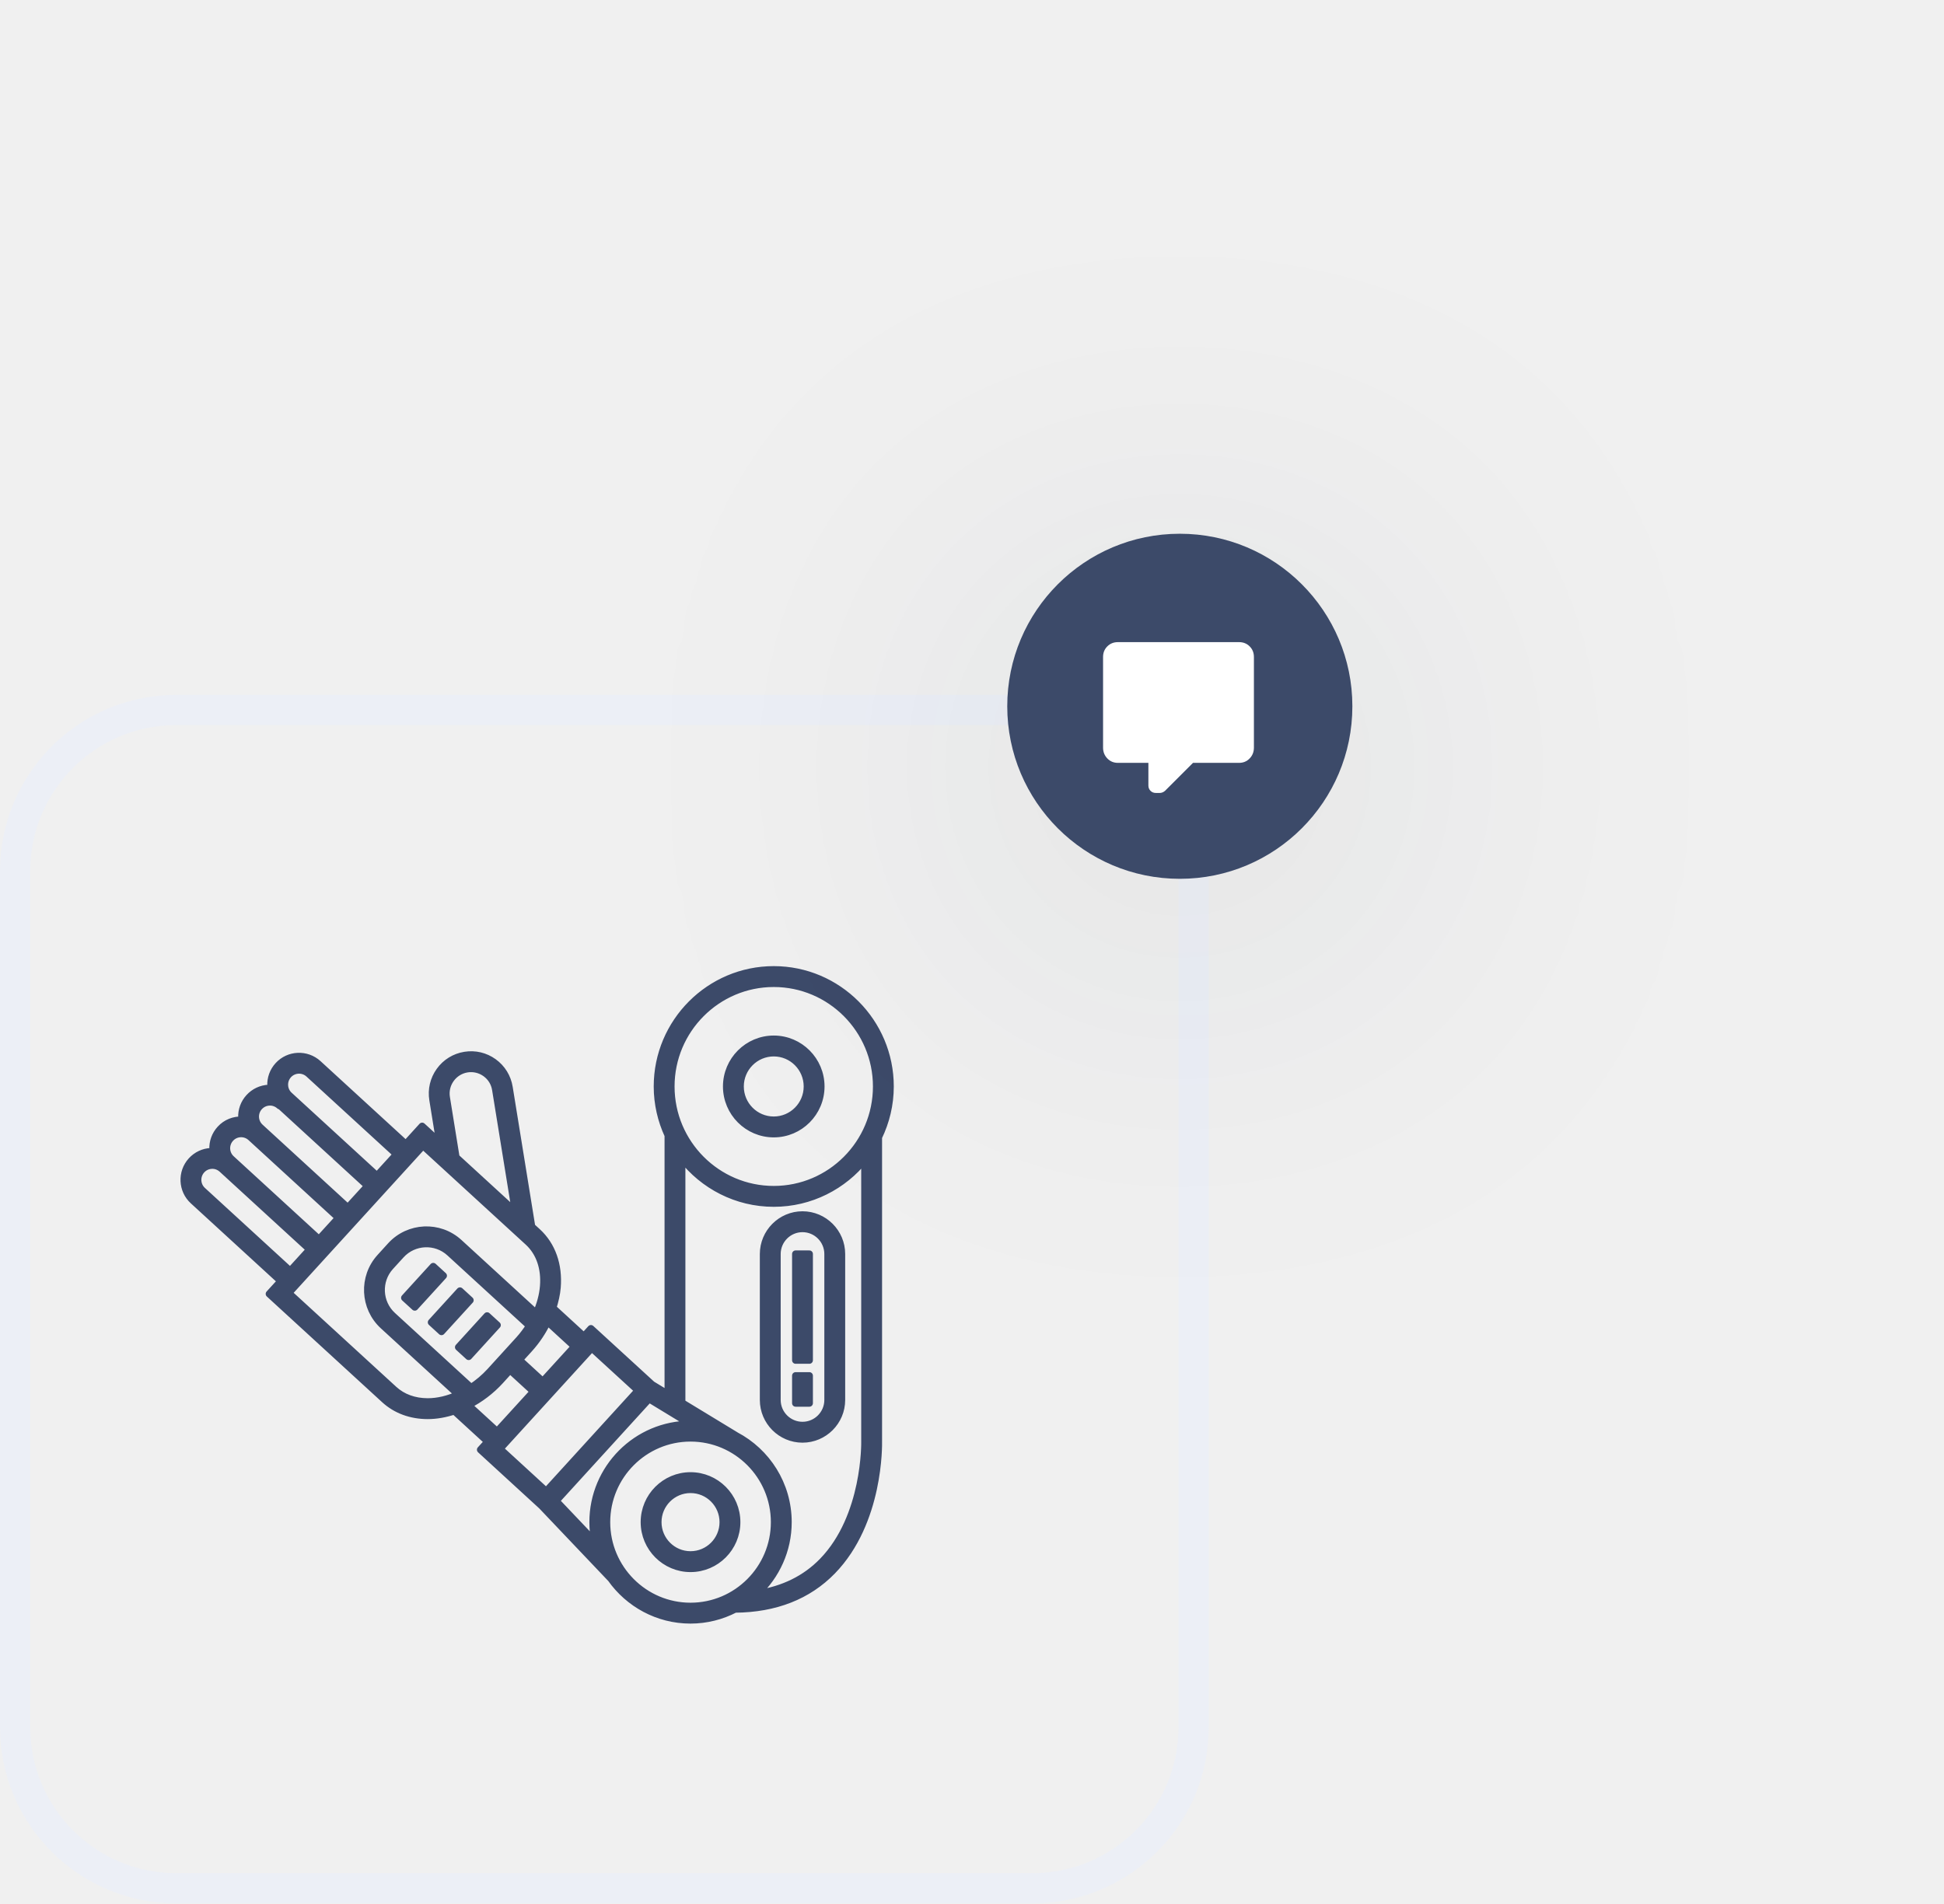
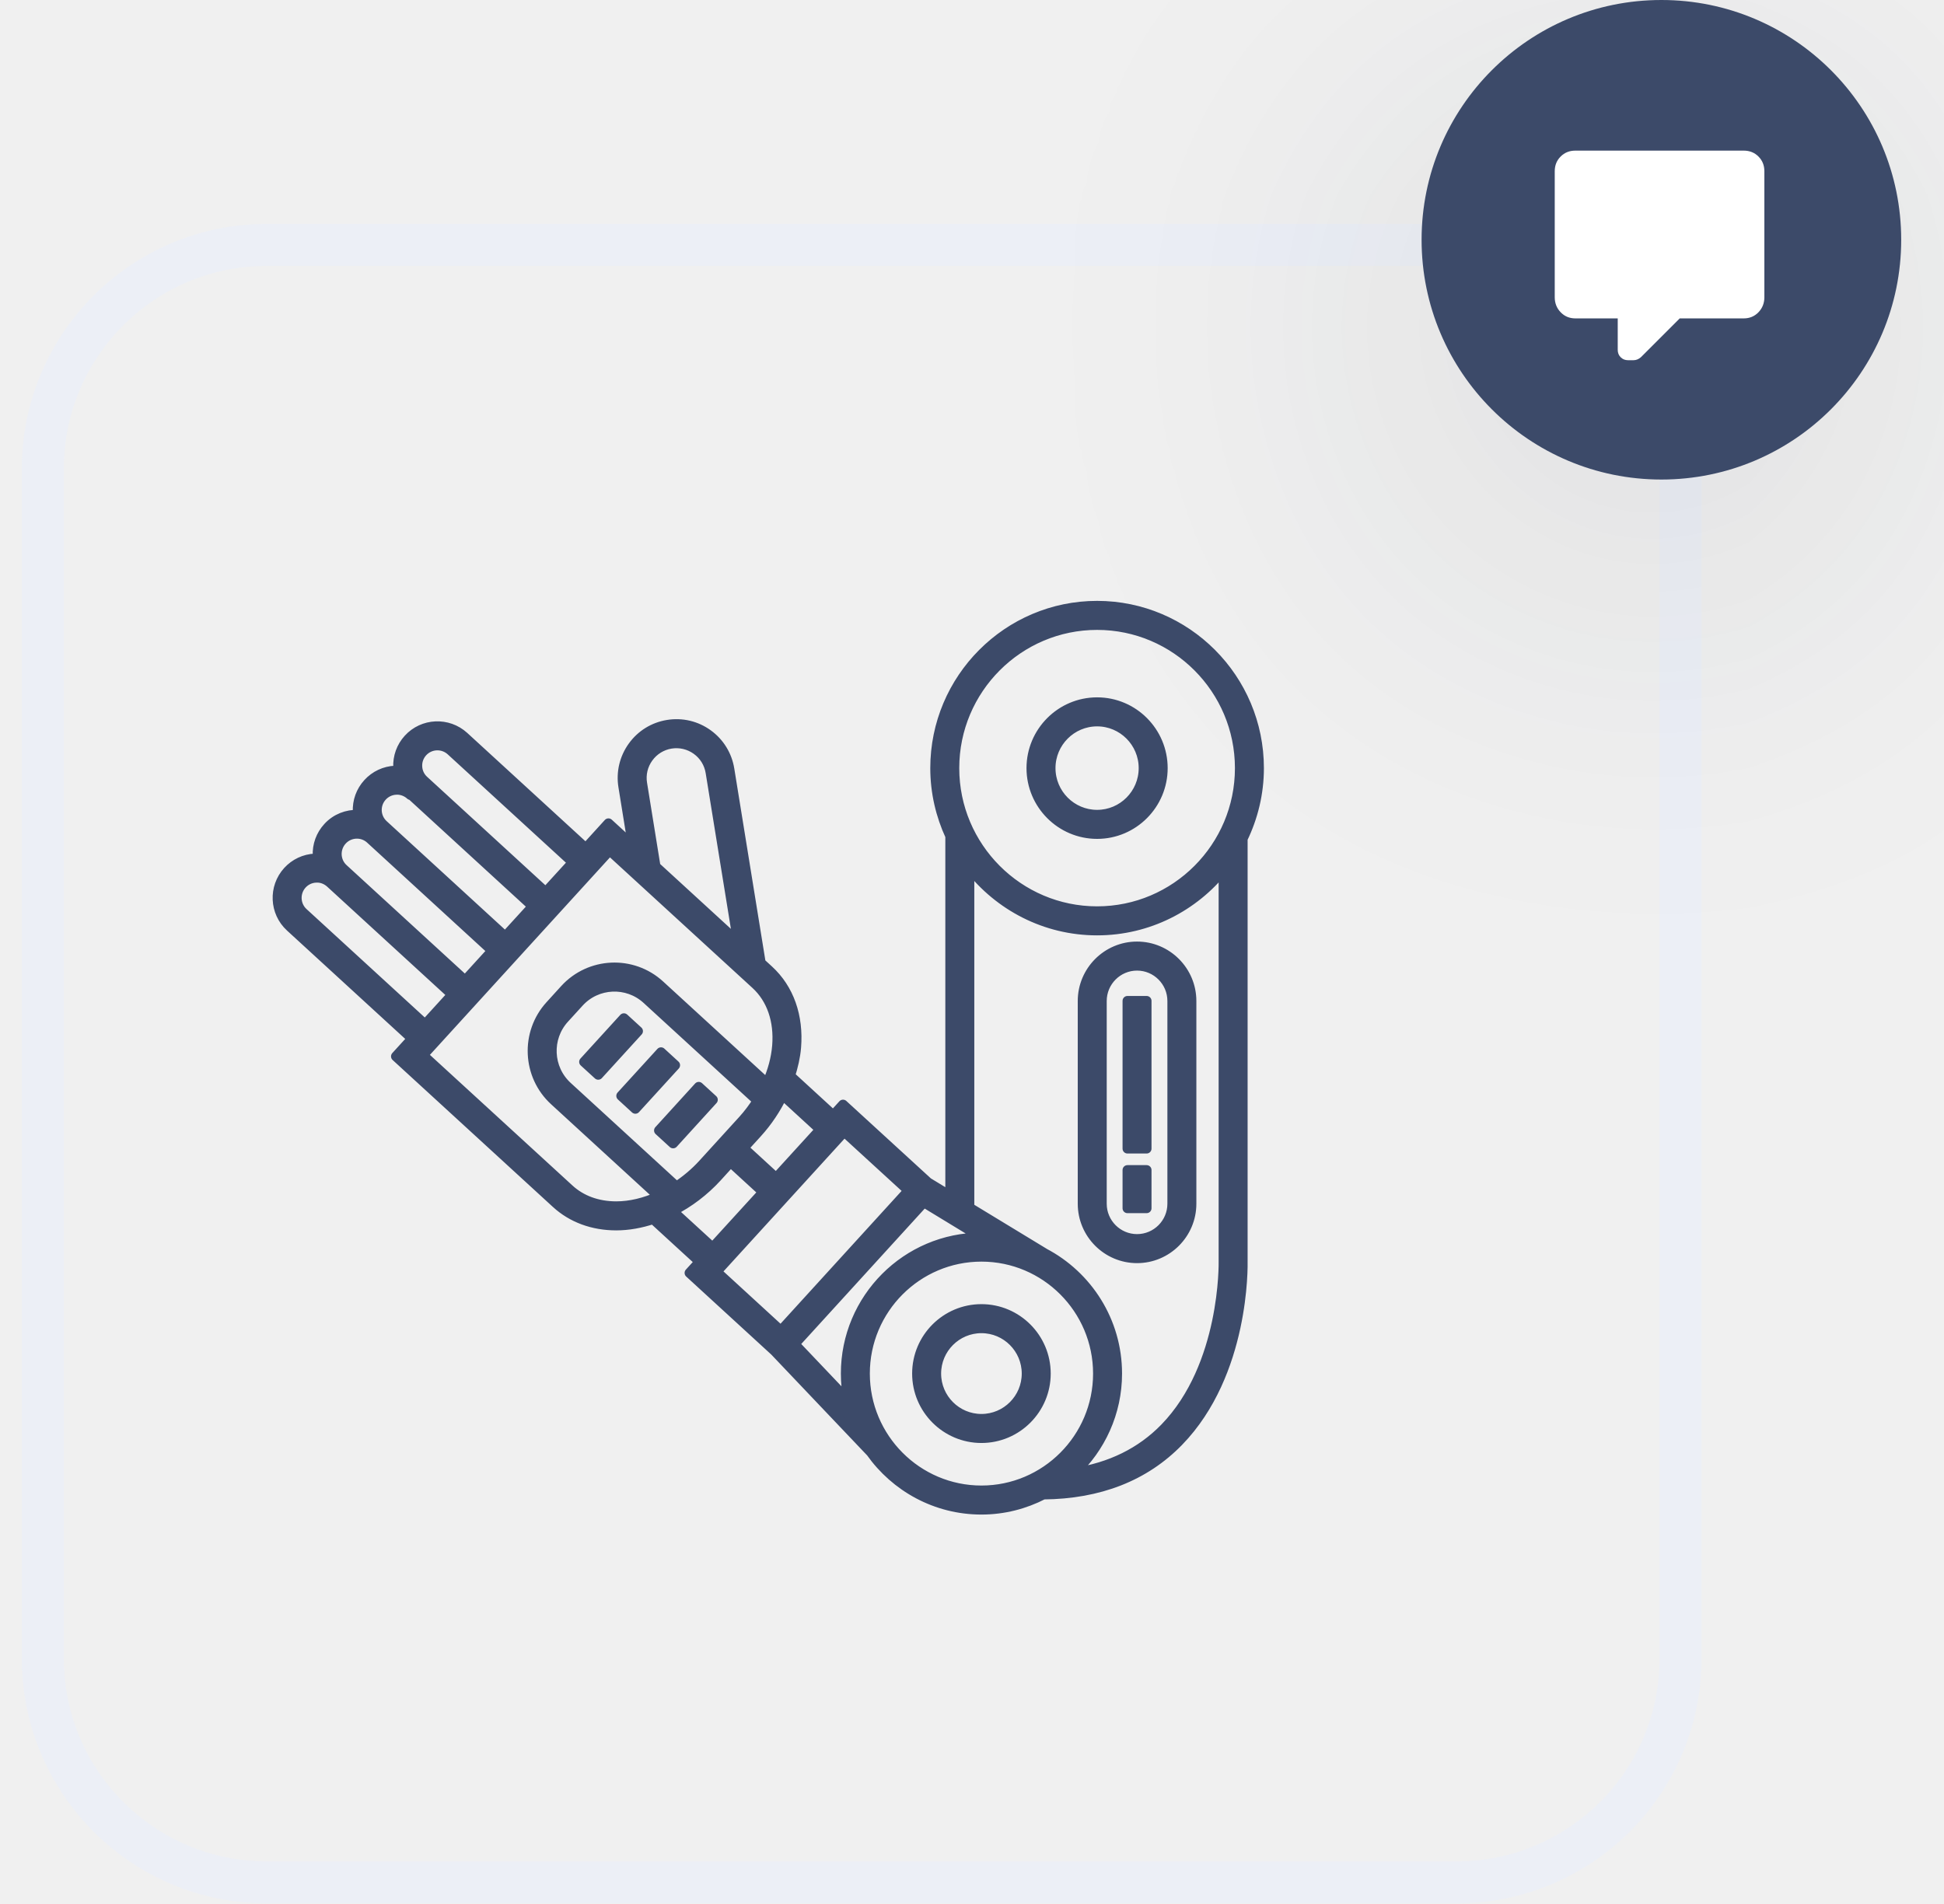
- <svg xmlns="http://www.w3.org/2000/svg" xmlns:xlink="http://www.w3.org/1999/xlink" width="193px" height="189px" viewBox="0 0 193 189" version="1.1">
+ <svg xmlns="http://www.w3.org/2000/svg" xmlns:xlink="http://www.w3.org/1999/xlink" width="193px" height="189px" viewBox="1.5 53 132.763 136" version="1.1">
  <defs>
    <path d="M100,17.132 C100,7.67 107.67,-2.13162821e-14 117.132,-2.13162821e-14 C126.593,-2.13162821e-14 134.263,7.67 134.263,17.132 C134.263,26.593 126.593,34.264 117.132,34.264 C107.67,34.264 100,26.593 100,17.132" id="path-1" />
    <filter x="-284.6%" y="-267.0%" width="669.1%" height="669.1%" filterUnits="objectBoundingBox" id="filter-2">
      <feOffset dx="0" dy="6" in="SourceAlpha" result="shadowOffsetOuter1" />
      <feGaussianBlur stdDeviation="31.5" in="shadowOffsetOuter1" result="shadowBlurOuter1" />
      <feColorMatrix values="0 0 0 0 0.075   0 0 0 0 0.097   0 0 0 0 0.145  0 0 0 0.12 0" type="matrix" in="shadowBlurOuter1" />
    </filter>
  </defs>
  <g stroke="none" stroke-width="1" fill="none" fill-rule="evenodd">
    <g id="01-PickNik-Services-v1-Copy" transform="translate(-284, -540)">
      <g id="Group-5" transform="translate(284, 593)">
        <rect id="Rectangle" stroke="#ECEFF6" stroke-width="3" x="1.5" y="17.5" width="117" height="117" rx="16" />
        <path d="M82.19,86.01 C82.19,87.4 81.06,88.53 79.672,88.53 C78.285,88.53 77.156,87.4 77.156,86.01 L77.156,71.523 C77.156,70.134 78.285,69.001 79.672,69.001 C81.06,69.001 82.19,70.134 82.19,71.523 L82.19,86.01 Z M79.672,67.627 C77.531,67.627 75.786,69.376 75.786,71.523 L75.786,86.01 C75.786,88.157 77.531,89.904 79.672,89.904 C81.815,89.904 83.56,88.157 83.56,86.01 L83.56,71.523 C83.56,69.376 81.815,67.627 79.672,67.627 L79.672,67.627 Z M78.987,82.071 L80.356,82.071 L80.356,71.514 L78.987,71.514 L78.987,82.071 Z M78.987,86.333 L80.356,86.333 L80.356,83.601 L78.987,83.601 L78.987,86.333 Z M76.819,58.216 C74.986,58.216 73.496,56.722 73.496,54.884 C73.496,53.046 74.986,51.551 76.819,51.551 C78.649,51.551 80.14,53.046 80.14,54.884 C80.14,56.722 78.649,58.216 76.819,58.216 L76.819,58.216 Z M76.819,50.177 C74.231,50.177 72.125,52.289 72.125,54.884 C72.125,57.478 74.231,59.59 76.819,59.59 C79.407,59.59 81.51,57.478 81.51,54.884 C81.51,52.289 79.407,50.177 76.819,50.177 L76.819,50.177 Z M43.013,72.752 L40.168,75.873 L41.18,76.798 L44.024,73.678 L43.013,72.752 Z M45.665,75.183 L42.821,78.301 L43.832,79.229 L46.676,76.111 L45.665,75.183 Z M68.555,101.381 C66.775,101.381 65.326,99.929 65.326,98.145 C65.326,96.36 66.775,94.908 68.555,94.908 C70.337,94.908 71.785,96.36 71.785,98.145 C71.785,99.929 70.337,101.381 68.555,101.381 L68.555,101.381 Z M68.555,93.534 C66.019,93.534 63.955,95.6 63.955,98.145 C63.955,100.685 66.019,102.755 68.555,102.755 C71.092,102.755 73.155,100.685 73.155,98.145 C73.155,95.6 71.092,93.534 68.555,93.534 L68.555,93.534 Z M45.518,80.775 L46.529,81.701 L49.371,78.58 L48.36,77.654 L45.518,80.775 Z M76.819,65.11 C71.197,65.11 66.621,60.524 66.621,54.884 C66.621,49.246 71.197,44.658 76.819,44.658 C82.441,44.658 87.015,49.246 87.015,54.884 C87.015,60.524 82.441,65.11 76.819,65.11 L76.819,65.11 Z M81.66,102.033 C79.96,103.781 77.777,104.851 75.16,105.243 C77.054,103.467 78.251,100.946 78.251,98.145 C78.251,94.402 76.129,91.153 73.03,89.528 L73.032,89.525 L67.696,86.282 L67.696,61.992 C69.816,64.719 73.113,66.484 76.819,66.484 C80.471,66.484 83.729,64.773 85.851,62.113 L85.851,90.13 C85.853,90.204 85.992,97.576 81.66,102.033 L81.66,102.033 Z M68.555,106.495 C63.966,106.495 60.233,102.749 60.233,98.145 C60.233,93.54 63.966,89.796 68.555,89.796 C73.145,89.796 76.881,93.54 76.881,98.145 C76.881,102.749 73.145,106.495 68.555,106.495 L68.555,106.495 Z M55.205,96.036 L64.44,85.907 L68.576,88.424 C68.572,88.424 68.563,88.422 68.555,88.422 C63.211,88.422 58.863,92.783 58.863,98.145 C58.863,98.811 58.93,99.461 59.058,100.09 L55.205,96.036 Z M49.634,90.867 L58.753,80.864 L63.347,85.071 L54.225,95.078 L49.634,90.867 Z M46.497,86.527 C47.653,85.936 48.745,85.118 49.676,84.097 L50.634,83.042 L52.965,85.179 L49.35,89.14 L46.497,86.527 Z M42.459,86.19 C41.134,86.187 39.973,85.766 39.101,84.964 L28.661,75.395 L41.996,60.766 L52.432,70.331 C53.564,71.368 54.102,72.929 53.955,74.732 C53.881,75.634 53.631,76.54 53.243,77.413 L45.576,70.385 C43.62,68.595 40.581,68.732 38.793,70.691 L37.744,71.845 C35.959,73.803 36.096,76.855 38.049,78.644 L45.507,85.482 C44.506,85.936 43.468,86.19 42.459,86.19 L42.459,86.19 Z M20.106,65.215 C19.523,64.681 19.482,63.769 20.015,63.183 C20.275,62.899 20.628,62.732 21.011,62.716 C21.396,62.692 21.757,62.832 22.044,63.089 L30.748,71.069 L28.811,73.196 L20.106,65.215 Z M22.879,60.041 C23.411,59.457 24.321,59.413 24.905,59.948 C24.905,59.949 24.907,59.949 24.907,59.95 L33.609,67.931 L31.672,70.056 L22.967,62.075 C22.683,61.817 22.52,61.463 22.501,61.08 C22.485,60.696 22.619,60.325 22.879,60.041 L22.879,60.041 Z M25.739,56.902 C25.999,56.617 26.355,56.451 26.737,56.434 C27.096,56.41 27.484,56.547 27.768,56.808 L27.795,56.777 C27.795,56.777 27.797,56.777 27.797,56.777 L36.502,64.759 L34.535,66.915 L25.83,58.933 C25.549,58.675 25.384,58.324 25.364,57.94 C25.349,57.554 25.479,57.186 25.739,56.902 L25.739,56.902 Z M28.629,53.73 C29.165,53.145 30.074,53.105 30.66,53.638 L39.366,61.619 L37.425,63.746 L28.72,55.764 C28.436,55.506 28.271,55.152 28.255,54.768 C28.236,54.384 28.37,54.017 28.629,53.73 L28.629,53.73 Z M44.758,54.138 C45.146,53.601 45.715,53.25 46.366,53.142 C47.013,53.04 47.672,53.191 48.21,53.58 C48.745,53.966 49.098,54.537 49.202,55.192 L51.164,67.308 L45.279,61.913 L44.322,55.986 C44.214,55.332 44.37,54.674 44.758,54.138 L44.758,54.138 Z M51.509,80.045 L48.664,83.169 C48.092,83.798 47.447,84.332 46.77,84.78 L38.972,77.631 C37.578,76.351 37.479,74.171 38.755,72.771 L39.804,71.62 C41.078,70.219 43.256,70.119 44.653,71.4 L52.566,78.653 C52.256,79.136 51.91,79.606 51.509,80.045 L51.509,80.045 Z M57.04,80.707 L53.888,84.163 L51.56,82.027 L52.521,80.971 C53.283,80.136 53.891,79.211 54.356,78.245 L57.04,80.707 Z M87.221,59.925 C87.959,58.398 88.385,56.692 88.385,54.884 C88.385,48.489 83.196,43.284 76.819,43.284 C70.44,43.284 65.251,48.489 65.251,54.884 C65.251,56.619 65.644,58.259 66.326,59.738 L66.326,85.449 L64.732,84.48 L58.667,78.924 L57.967,79.692 L54.892,76.871 C55.1,76.201 55.264,75.525 55.32,74.845 C55.505,72.61 54.809,70.648 53.358,69.318 L52.793,68.8 L50.554,54.973 C50.391,53.958 49.842,53.064 49.01,52.464 C48.178,51.862 47.161,51.623 46.15,51.787 C45.135,51.951 44.249,52.498 43.647,53.333 C43.046,54.17 42.804,55.189 42.97,56.206 L43.65,60.42 L41.91,58.825 L40.289,60.606 L31.584,52.625 C30.438,51.58 28.659,51.661 27.618,52.804 C27.112,53.359 26.852,54.079 26.885,54.83 C26.89,54.913 26.909,54.991 26.919,55.072 C26.839,55.07 26.759,55.056 26.676,55.061 C25.927,55.096 25.233,55.42 24.728,55.976 C24.222,56.531 23.963,57.25 23.997,58.002 C24,58.074 24.018,58.143 24.027,58.214 C23.237,58.189 22.442,58.484 21.87,59.113 C21.361,59.668 21.099,60.387 21.134,61.141 C21.137,61.212 21.155,61.28 21.163,61.351 C21.091,61.35 21.021,61.337 20.949,61.342 C20.2,61.377 19.509,61.702 19.004,62.255 C17.96,63.401 18.04,65.183 19.18,66.229 L27.885,74.211 L26.727,75.481 L38.175,85.978 C39.304,87.014 40.787,87.561 42.459,87.564 C43.334,87.564 44.228,87.4 45.103,87.109 L48.426,90.155 L47.699,90.953 L53.787,96.536 L60.648,103.755 L60.651,103.755 C62.408,106.239 65.293,107.869 68.555,107.869 C70.148,107.869 71.649,107.474 72.976,106.788 C76.969,106.754 80.223,105.481 82.642,102.991 C87.373,98.123 87.228,90.419 87.221,90.113 L87.221,59.925 Z" id="Fill-1" fill="#3C4A69" />
        <path d="M82.19,86.01 C82.19,87.4 81.06,88.53 79.672,88.53 C78.285,88.53 77.156,87.4 77.156,86.01 L77.156,71.523 C77.156,70.134 78.285,69.001 79.672,69.001 C81.06,69.001 82.19,70.134 82.19,71.523 L82.19,86.01 Z M79.672,67.627 C77.531,67.627 75.786,69.376 75.786,71.523 L75.786,86.01 C75.786,88.157 77.531,89.904 79.672,89.904 C81.815,89.904 83.56,88.157 83.56,86.01 L83.56,71.523 C83.56,69.376 81.815,67.627 79.672,67.627 Z M78.987,82.071 L80.356,82.071 L80.356,71.514 L78.987,71.514 L78.987,82.071 Z M78.987,86.333 L80.356,86.333 L80.356,83.601 L78.987,83.601 L78.987,86.333 Z M76.819,58.216 C74.986,58.216 73.496,56.722 73.496,54.884 C73.496,53.046 74.986,51.551 76.819,51.551 C78.649,51.551 80.14,53.046 80.14,54.884 C80.14,56.722 78.649,58.216 76.819,58.216 Z M76.819,50.177 C74.231,50.177 72.125,52.289 72.125,54.884 C72.125,57.478 74.231,59.59 76.819,59.59 C79.407,59.59 81.51,57.478 81.51,54.884 C81.51,52.289 79.407,50.177 76.819,50.177 Z M43.013,72.752 L40.168,75.873 L41.18,76.798 L44.024,73.678 L43.013,72.752 Z M45.665,75.183 L42.821,78.301 L43.832,79.229 L46.676,76.111 L45.665,75.183 Z M68.555,101.381 C66.775,101.381 65.326,99.929 65.326,98.145 C65.326,96.36 66.775,94.908 68.555,94.908 C70.337,94.908 71.785,96.36 71.785,98.145 C71.785,99.929 70.337,101.381 68.555,101.381 Z M68.555,93.534 C66.019,93.534 63.955,95.6 63.955,98.145 C63.955,100.685 66.019,102.755 68.555,102.755 C71.092,102.755 73.155,100.685 73.155,98.145 C73.155,95.6 71.092,93.534 68.555,93.534 Z M45.518,80.775 L46.529,81.701 L49.371,78.58 L48.36,77.654 L45.518,80.775 Z M76.819,65.11 C71.197,65.11 66.621,60.524 66.621,54.884 C66.621,49.246 71.197,44.658 76.819,44.658 C82.441,44.658 87.015,49.246 87.015,54.884 C87.015,60.524 82.441,65.11 76.819,65.11 Z M81.66,102.033 C79.96,103.781 77.777,104.851 75.16,105.243 C77.054,103.467 78.251,100.946 78.251,98.145 C78.251,94.402 76.129,91.153 73.03,89.528 L73.032,89.525 L67.696,86.282 L67.696,61.992 C69.816,64.719 73.113,66.484 76.819,66.484 C80.471,66.484 83.729,64.773 85.851,62.113 L85.851,90.13 C85.853,90.204 85.992,97.576 81.66,102.033 Z M68.555,106.495 C63.966,106.495 60.233,102.749 60.233,98.145 C60.233,93.54 63.966,89.796 68.555,89.796 C73.145,89.796 76.881,93.54 76.881,98.145 C76.881,102.749 73.145,106.495 68.555,106.495 Z M55.205,96.036 L64.44,85.907 L68.576,88.424 C68.572,88.424 68.563,88.422 68.555,88.422 C63.211,88.422 58.863,92.783 58.863,98.145 C58.863,98.811 58.93,99.461 59.058,100.09 L55.205,96.036 Z M49.634,90.867 L58.753,80.864 L63.347,85.071 L54.225,95.078 L49.634,90.867 Z M46.497,86.527 C47.653,85.936 48.745,85.118 49.676,84.097 L50.634,83.042 L52.965,85.179 L49.35,89.14 L46.497,86.527 Z M42.459,86.19 C41.134,86.187 39.973,85.766 39.101,84.964 L28.661,75.395 L41.996,60.766 L52.432,70.331 C53.564,71.368 54.102,72.929 53.955,74.732 C53.881,75.634 53.631,76.54 53.243,77.413 L45.576,70.385 C43.62,68.595 40.581,68.732 38.793,70.691 L37.744,71.845 C35.959,73.803 36.096,76.855 38.049,78.644 L45.507,85.482 C44.506,85.936 43.468,86.19 42.459,86.19 Z M20.106,65.215 C19.523,64.681 19.482,63.769 20.015,63.183 C20.275,62.899 20.628,62.732 21.011,62.716 C21.396,62.692 21.757,62.832 22.044,63.089 L30.748,71.069 L28.811,73.196 L20.106,65.215 Z M22.879,60.041 C23.411,59.457 24.321,59.413 24.905,59.948 C24.905,59.949 24.907,59.949 24.907,59.95 L33.609,67.931 L31.672,70.056 L22.967,62.075 C22.683,61.817 22.52,61.463 22.501,61.08 C22.485,60.696 22.619,60.325 22.879,60.041 Z M25.739,56.902 C25.999,56.617 26.355,56.451 26.737,56.434 C27.096,56.41 27.484,56.547 27.768,56.808 L27.795,56.777 C27.795,56.777 27.797,56.777 27.797,56.777 L36.502,64.759 L34.535,66.915 L25.83,58.933 C25.549,58.675 25.384,58.324 25.364,57.94 C25.349,57.554 25.479,57.186 25.739,56.902 Z M28.629,53.73 C29.165,53.145 30.074,53.105 30.66,53.638 L39.366,61.619 L37.425,63.746 L28.72,55.764 C28.436,55.506 28.271,55.152 28.255,54.768 C28.236,54.384 28.37,54.017 28.629,53.73 Z M44.758,54.138 C45.146,53.601 45.715,53.25 46.366,53.142 C47.013,53.04 47.672,53.191 48.21,53.58 C48.745,53.966 49.098,54.537 49.202,55.192 L51.164,67.308 L45.279,61.913 L44.322,55.986 C44.214,55.332 44.37,54.674 44.758,54.138 Z M51.509,80.045 L48.664,83.169 C48.092,83.798 47.447,84.332 46.77,84.78 L38.972,77.631 C37.578,76.351 37.479,74.171 38.755,72.771 L39.804,71.62 C41.078,70.219 43.256,70.119 44.653,71.4 L52.566,78.653 C52.256,79.136 51.91,79.606 51.509,80.045 Z M57.04,80.707 L53.888,84.163 L51.56,82.027 L52.521,80.971 C53.283,80.136 53.891,79.211 54.356,78.245 L57.04,80.707 Z M87.221,59.925 C87.959,58.398 88.385,56.692 88.385,54.884 C88.385,48.489 83.196,43.284 76.819,43.284 C70.44,43.284 65.251,48.489 65.251,54.884 C65.251,56.619 65.644,58.259 66.326,59.738 L66.326,85.449 L64.732,84.48 L58.667,78.924 L57.967,79.692 L54.892,76.871 C55.1,76.201 55.264,75.525 55.32,74.845 C55.505,72.61 54.809,70.648 53.358,69.318 L52.793,68.8 L50.554,54.973 C50.391,53.958 49.842,53.064 49.01,52.464 C48.178,51.862 47.161,51.623 46.15,51.787 C45.135,51.951 44.249,52.498 43.647,53.333 C43.046,54.17 42.804,55.189 42.97,56.206 L43.65,60.42 L41.91,58.825 L40.289,60.606 L31.584,52.625 C30.438,51.58 28.659,51.661 27.618,52.804 C27.112,53.359 26.852,54.079 26.885,54.83 C26.89,54.913 26.909,54.991 26.919,55.072 C26.839,55.07 26.759,55.056 26.676,55.061 C25.927,55.096 25.233,55.42 24.728,55.976 C24.222,56.531 23.963,57.25 23.997,58.002 C24,58.074 24.018,58.143 24.027,58.214 C23.237,58.189 22.442,58.484 21.87,59.113 C21.361,59.668 21.099,60.387 21.134,61.141 C21.137,61.212 21.155,61.28 21.163,61.351 C21.091,61.35 21.021,61.337 20.949,61.342 C20.2,61.377 19.509,61.702 19.004,62.255 C17.96,63.401 18.04,65.183 19.18,66.229 L27.885,74.211 L26.727,75.481 L38.175,85.978 C39.304,87.014 40.787,87.561 42.459,87.564 C43.334,87.564 44.228,87.4 45.103,87.109 L48.426,90.155 L47.699,90.953 L53.787,96.536 L60.648,103.755 L60.651,103.755 C62.408,106.239 65.293,107.869 68.555,107.869 C70.148,107.869 71.649,107.474 72.976,106.788 C76.969,106.754 80.223,105.481 82.642,102.991 C87.373,98.123 87.228,90.419 87.221,90.113 L87.221,59.925 Z" id="Stroke-3" stroke="#3C4A69" stroke-width="0.7" stroke-linecap="round" stroke-linejoin="round" />
        <g id="Fill-7">
          <use fill="black" fill-opacity="1" filter="url(#filter-2)" xlink:href="#path-1" />
          <use fill="#3C4A69" fill-rule="evenodd" xlink:href="#path-1" />
        </g>
        <path d="M114.75,25.738 C114.539,25.738 114.363,25.668 114.223,25.527 C114.082,25.387 114.012,25.211 114.012,25 L114.012,22.75 L110.988,22.75 C110.566,22.75 110.215,22.604 109.934,22.311 C109.652,22.018 109.512,21.66 109.512,21.238 L109.512,12.238 C109.512,11.816 109.652,11.465 109.934,11.184 C110.215,10.902 110.566,10.762 110.988,10.762 L123.012,10.762 C123.434,10.762 123.785,10.902 124.066,11.184 C124.348,11.465 124.488,11.816 124.488,12.238 L124.488,21.238 C124.488,21.66 124.348,22.018 124.066,22.311 C123.785,22.604 123.434,22.75 123.012,22.75 L118.441,22.75 L115.664,25.527 C115.5,25.668 115.324,25.738 115.137,25.738 L114.75,25.738 Z" id="" fill="#FFFFFF" fill-rule="nonzero" />
      </g>
    </g>
  </g>
</svg>
